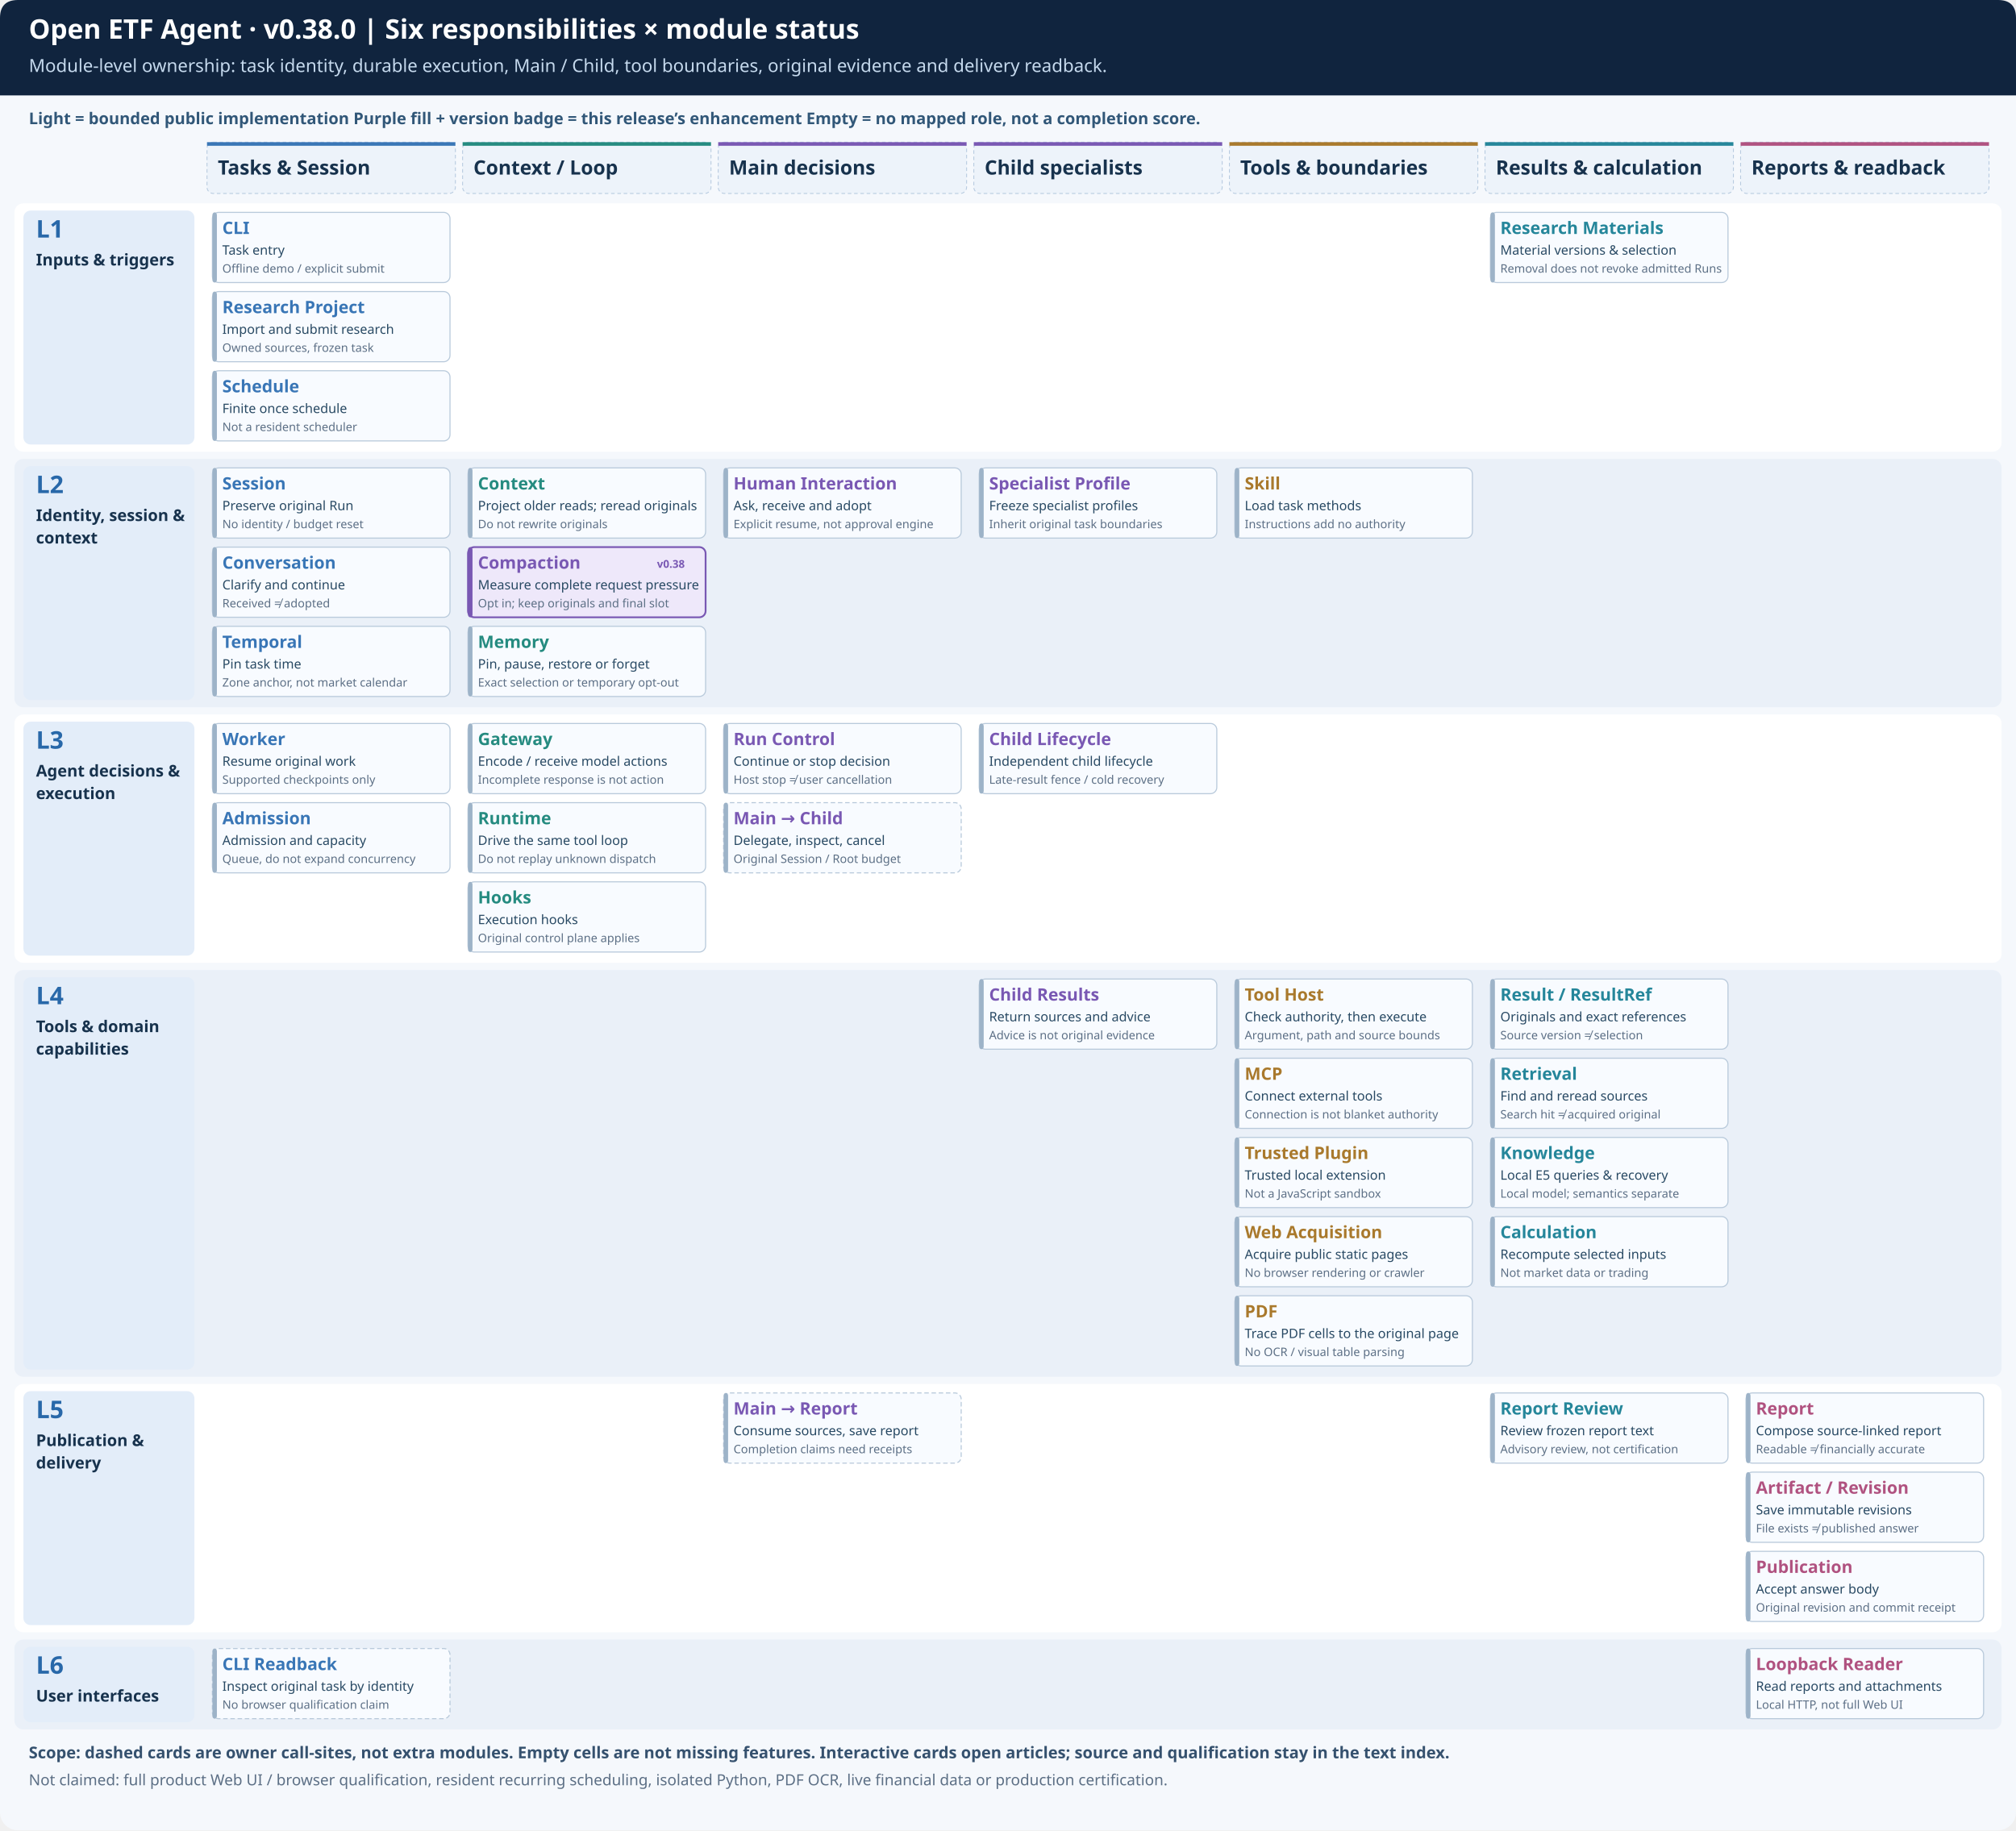
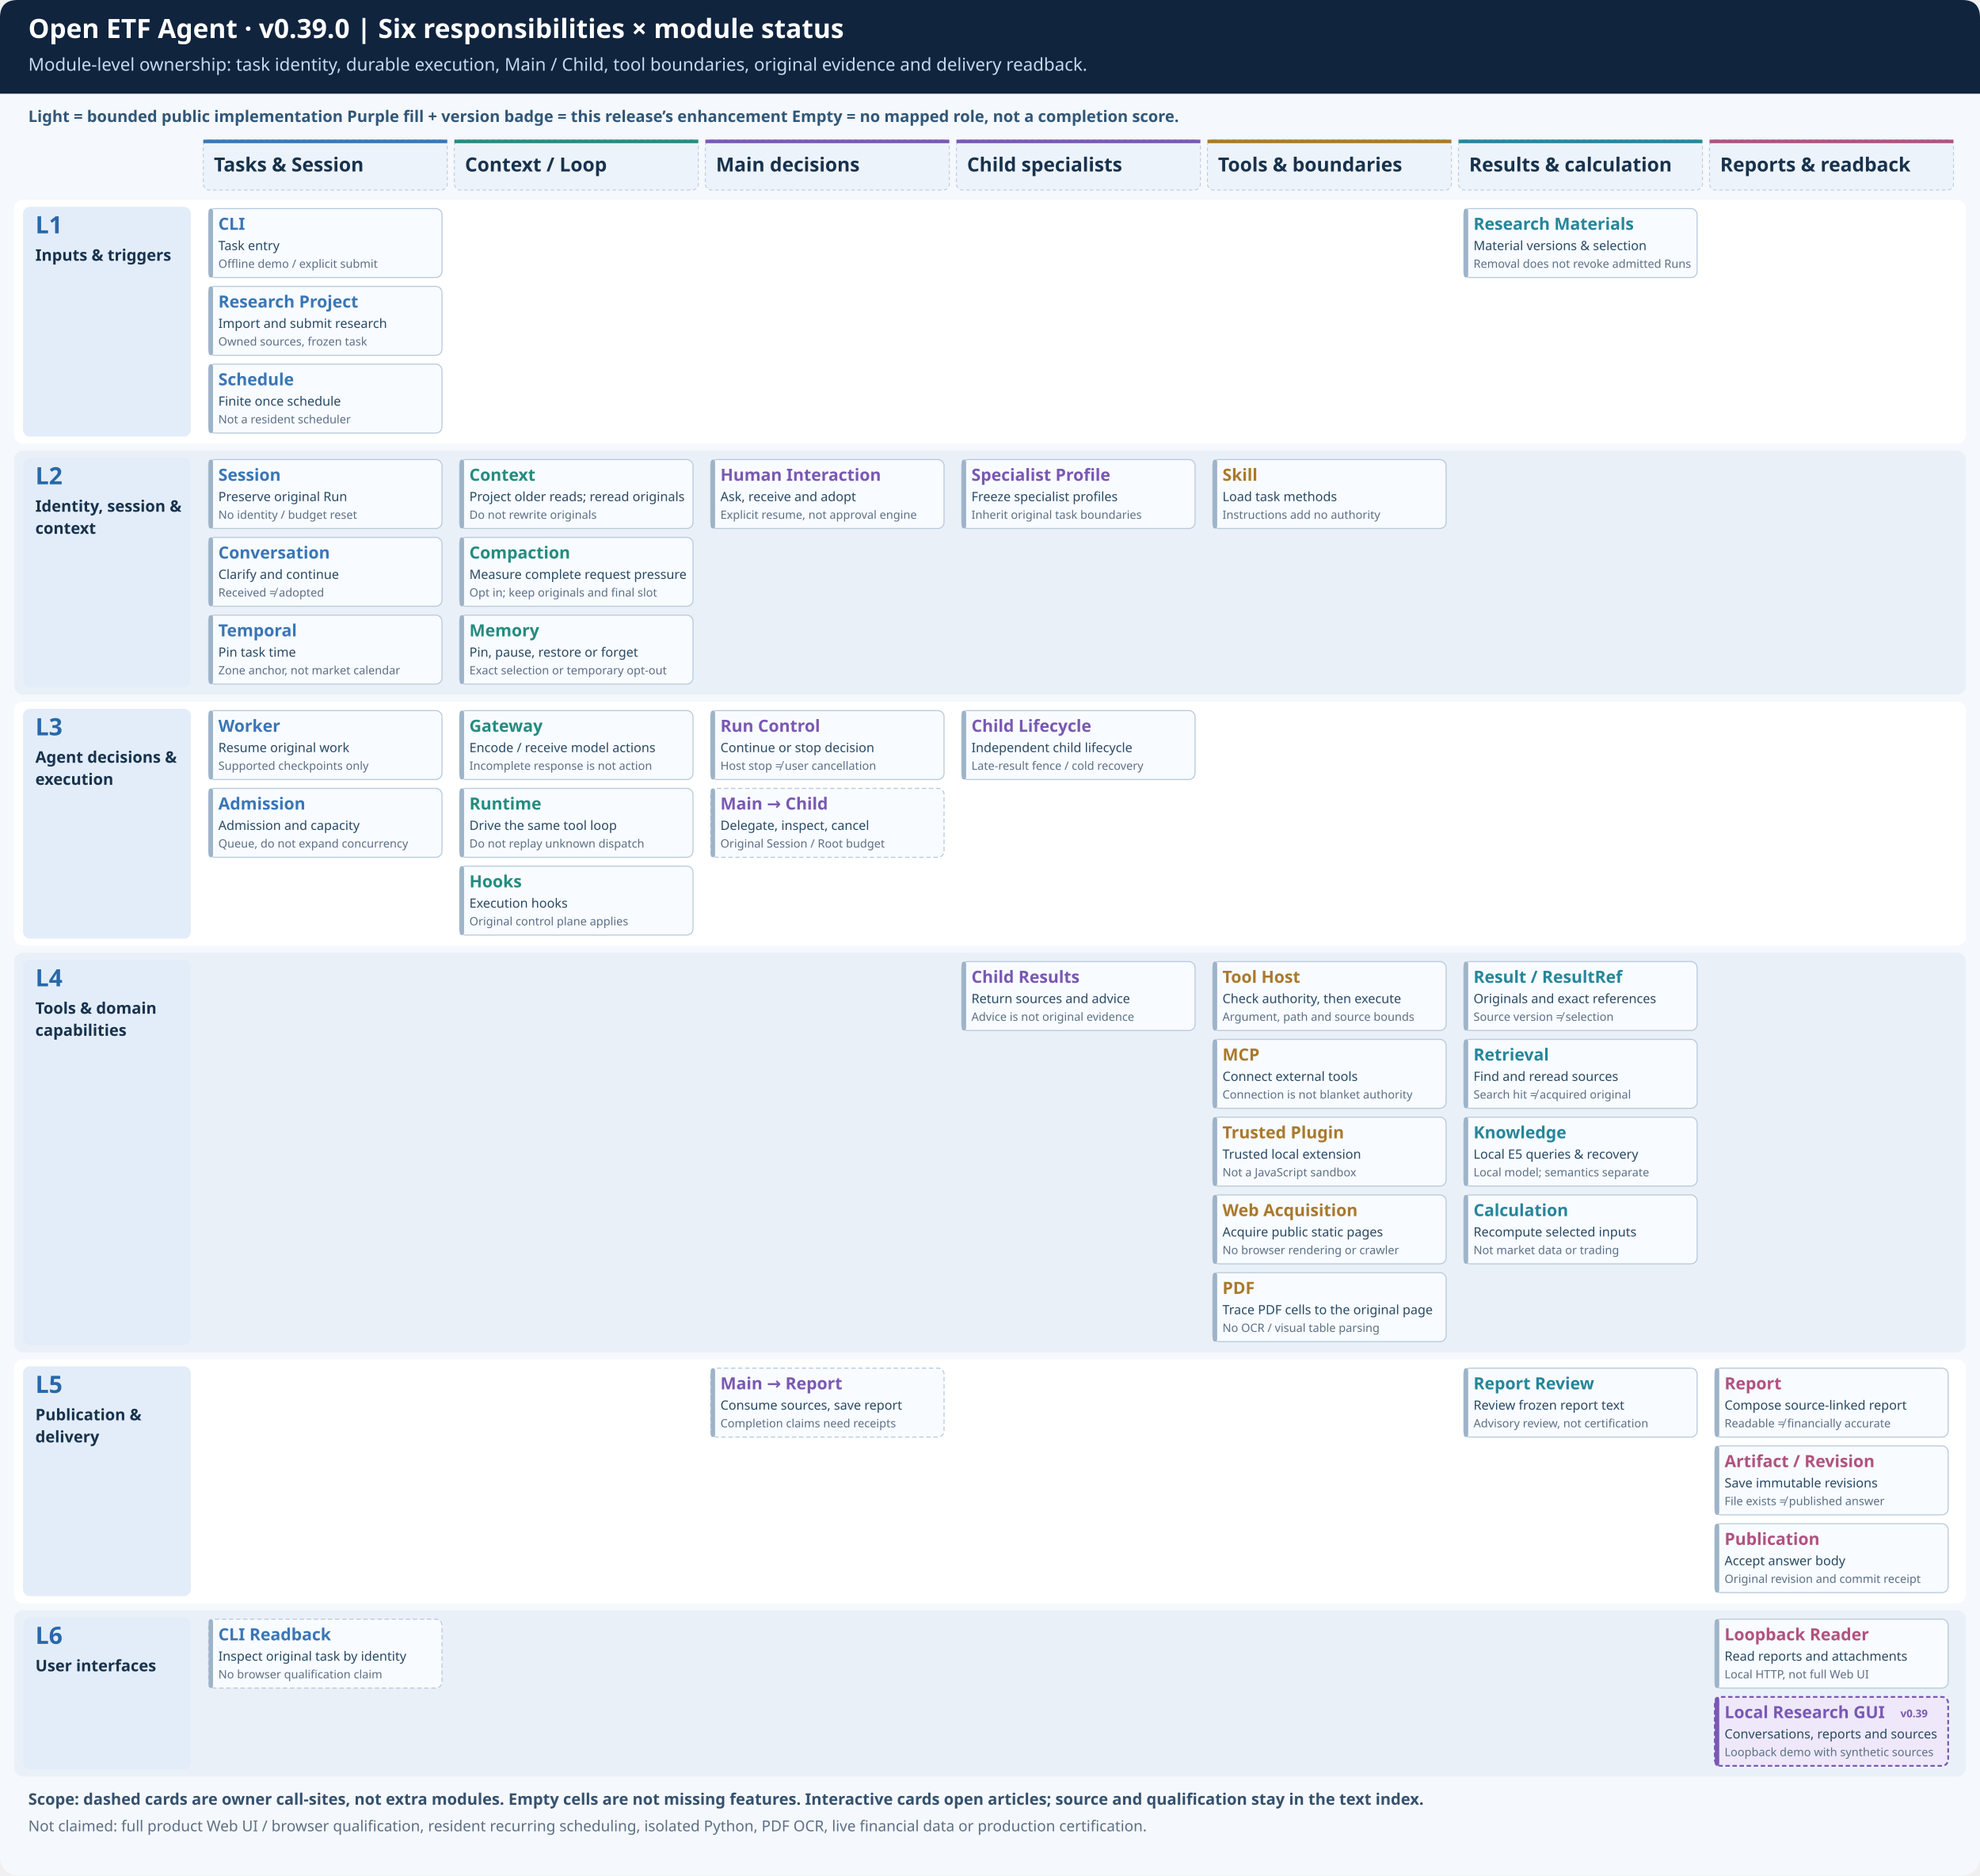
- <svg xmlns="http://www.w3.org/2000/svg" width="2240" height="2034" viewBox="0 0 2240 2034" role="img" aria-labelledby="title desc">
-   <rect width="2240" height="2034" rx="20" fill="#f5f8fc" />
+ <svg xmlns="http://www.w3.org/2000/svg" width="2240" height="2122" viewBox="0 0 2240 2122" role="img" aria-labelledby="title desc">
+   <rect width="2240" height="2122" rx="20" fill="#f5f8fc" />
  <path d="M20 0h2200q20 0 20 20v86H0V20Q0 0 20 0" fill="#10243e" />
  <g font-family="system-ui, sans-serif">
-     <text x="32" y="43" font-size="30" fill="#fff" font-weight="700">Open ETF Agent · v0.38.0 | Six responsibilities × module status</text>
+     <text x="32" y="43" font-size="30" fill="#fff" font-weight="700">Open ETF Agent · v0.39.0 | Six responsibilities × module status</text>
    <text x="32" y="80" font-size="20" fill="#c5d9ed" font-weight="400">Module-level ownership: task identity, durable execution, Main / Child, tool boundaries, original evidence and delivery readback.</text>
    <text x="32" y="138" font-size="18" fill="#315778" font-weight="600">Light = bounded public implementation   Purple fill + version badge = this release’s enhancement   Empty = no mapped role, not a completion score.</text>
    <rect x="230" y="158" width="276" height="57" rx="7" fill="#edf3fa" stroke="#b8cbe0" stroke-dasharray="4 3" />
    <rect x="230" y="158" width="276" height="4" fill="#3976b6" />
    <text x="242" y="194" font-size="22" fill="#17324d" font-weight="700">Tasks &amp; Session</text>
    <rect x="514" y="158" width="276" height="57" rx="7" fill="#edf3fa" stroke="#b8cbe0" stroke-dasharray="4 3" />
    <rect x="514" y="158" width="276" height="4" fill="#258b80" />
    <text x="526" y="194" font-size="22" fill="#17324d" font-weight="700">Context / Loop</text>
    <rect x="798" y="158" width="276" height="57" rx="7" fill="#edf3fa" stroke="#b8cbe0" stroke-dasharray="4 3" />
    <rect x="798" y="158" width="276" height="4" fill="#7958b3" />
    <text x="810" y="194" font-size="22" fill="#17324d" font-weight="700">Main decisions</text>
    <rect x="1082" y="158" width="276" height="57" rx="7" fill="#edf3fa" stroke="#b8cbe0" stroke-dasharray="4 3" />
    <rect x="1082" y="158" width="276" height="4" fill="#7958b3" />
    <text x="1094" y="194" font-size="22" fill="#17324d" font-weight="700">Child specialists</text>
    <rect x="1366" y="158" width="276" height="57" rx="7" fill="#edf3fa" stroke="#b8cbe0" stroke-dasharray="4 3" />
    <rect x="1366" y="158" width="276" height="4" fill="#a9792c" />
    <text x="1378" y="194" font-size="22" fill="#17324d" font-weight="700">Tools &amp; boundaries</text>
    <rect x="1650" y="158" width="276" height="57" rx="7" fill="#edf3fa" stroke="#b8cbe0" stroke-dasharray="4 3" />
    <rect x="1650" y="158" width="276" height="4" fill="#25869a" />
    <text x="1662" y="194" font-size="22" fill="#17324d" font-weight="700">Results &amp; calculation</text>
    <rect x="1934" y="158" width="276" height="57" rx="7" fill="#edf3fa" stroke="#b8cbe0" stroke-dasharray="4 3" />
    <rect x="1934" y="158" width="276" height="4" fill="#b05280" />
    <text x="1946" y="194" font-size="22" fill="#17324d" font-weight="700">Reports &amp; readback</text>
    <rect x="16" y="226" width="2208" height="276" rx="10" fill="#ffffff" />
    <rect x="26" y="234" width="190" height="260" rx="8" fill="#e3edf9" />
    <text x="40" y="264" font-size="27" fill="#2868a9" font-weight="700">L1</text>
    <text x="40" y="295" font-size="18" fill="#17324d" font-weight="700">Inputs &amp; triggers</text>
    <a href="https://hpoenixf.com/eff-agent-article/en/articles/agent-in-15-minutes" target="_blank" rel="noopener noreferrer">
      <rect x="236" y="236" width="264" height="78" rx="7" fill="#f8fbff" stroke="#b9cadb" stroke-width="1.2" />
      <rect x="236" y="236" width="5" height="78" rx="3" fill="#9db3c8" />
      <text x="247" y="260" font-size="19" fill="#3976b6" font-weight="700">CLI</text>
      <text x="247" y="283" font-size="14.5" fill="#284963" font-weight="500">Task entry</text>
      <text x="247" y="303" font-size="13" fill="#5c6f85" font-weight="400">Offline demo / explicit submit</text>
    </a>
    <a href="https://hpoenixf.com/eff-agent-article/en/articles/open-etf-agent-research-project-workshop" target="_blank" rel="noopener noreferrer">
      <rect x="236" y="324" width="264" height="78" rx="7" fill="#f8fbff" stroke="#b9cadb" stroke-width="1.2" />
      <rect x="236" y="324" width="5" height="78" rx="3" fill="#9db3c8" />
      <text x="247" y="348" font-size="19" fill="#3976b6" font-weight="700">Research Project</text>
      <text x="247" y="371" font-size="14.5" fill="#284963" font-weight="500">Import and submit research</text>
      <text x="247" y="391" font-size="13" fill="#5c6f85" font-weight="400">Owned sources, frozen task</text>
    </a>
    <a href="https://hpoenixf.com/eff-agent-article/en/articles/agent-autonomous-scheduled-research" target="_blank" rel="noopener noreferrer">
      <rect x="236" y="412" width="264" height="78" rx="7" fill="#f8fbff" stroke="#b9cadb" stroke-width="1.2" />
      <rect x="236" y="412" width="5" height="78" rx="3" fill="#9db3c8" />
      <text x="247" y="436" font-size="19" fill="#3976b6" font-weight="700">Schedule</text>
      <text x="247" y="459" font-size="14.5" fill="#284963" font-weight="500">Finite once schedule</text>
      <text x="247" y="479" font-size="13" fill="#5c6f85" font-weight="400">Not a resident scheduler</text>
    </a>
    <a href="https://hpoenixf.com/eff-agent-article/en/articles/agent-research-assets-identity-version-lifecycle" target="_blank" rel="noopener noreferrer">
      <rect x="1656" y="236" width="264" height="78" rx="7" fill="#f8fbff" stroke="#b9cadb" stroke-width="1.2" />
      <rect x="1656" y="236" width="5" height="78" rx="3" fill="#9db3c8" />
      <text x="1667" y="260" font-size="19" fill="#25869a" font-weight="700">Research Materials</text>
      <text x="1667" y="283" font-size="14.5" fill="#284963" font-weight="500">Material versions &amp; selection</text>
      <text x="1667" y="303" font-size="13" fill="#5c6f85" font-weight="400">Removal does not revoke admitted Runs</text>
    </a>
    <rect x="16" y="510" width="2208" height="276" rx="10" fill="#eaf0f8" />
    <rect x="26" y="518" width="190" height="260" rx="8" fill="#e3edf9" />
    <text x="40" y="548" font-size="27" fill="#2868a9" font-weight="700">L2</text>
    <text x="40" y="579" font-size="18" fill="#17324d" font-weight="700">Identity, session &amp;</text>
    <text x="40" y="604" font-size="18" fill="#17324d" font-weight="700">context</text>
    <a href="https://hpoenixf.com/eff-agent-article/en/articles/agent-task-session-run-worker-schedule" target="_blank" rel="noopener noreferrer">
      <rect x="236" y="520" width="264" height="78" rx="7" fill="#f8fbff" stroke="#b9cadb" stroke-width="1.2" />
      <rect x="236" y="520" width="5" height="78" rx="3" fill="#9db3c8" />
      <text x="247" y="544" font-size="19" fill="#3976b6" font-weight="700">Session</text>
      <text x="247" y="567" font-size="14.5" fill="#284963" font-weight="500">Preserve original Run</text>
      <text x="247" y="587" font-size="13" fill="#5c6f85" font-weight="400">No identity / budget reset</text>
    </a>
    <a href="https://hpoenixf.com/eff-agent-article/en/articles/agent-conversation-admission-task-continuation" target="_blank" rel="noopener noreferrer">
      <rect x="236" y="608" width="264" height="78" rx="7" fill="#f8fbff" stroke="#b9cadb" stroke-width="1.2" />
      <rect x="236" y="608" width="5" height="78" rx="3" fill="#9db3c8" />
      <text x="247" y="632" font-size="19" fill="#3976b6" font-weight="700">Conversation</text>
      <text x="247" y="655" font-size="14.5" fill="#284963" font-weight="500">Clarify and continue</text>
      <text x="247" y="675" font-size="13" fill="#5c6f85" font-weight="400">Received ≠ adopted</text>
    </a>
    <a href="https://hpoenixf.com/eff-agent-article/en/articles/agent-temporal-semantics-market-calendar" target="_blank" rel="noopener noreferrer">
      <rect x="236" y="696" width="264" height="78" rx="7" fill="#f8fbff" stroke="#b9cadb" stroke-width="1.2" />
      <rect x="236" y="696" width="5" height="78" rx="3" fill="#9db3c8" />
      <text x="247" y="720" font-size="19" fill="#3976b6" font-weight="700">Temporal</text>
      <text x="247" y="743" font-size="14.5" fill="#284963" font-weight="500">Pin task time</text>
      <text x="247" y="763" font-size="13" fill="#5c6f85" font-weight="400">Zone anchor, not market calendar</text>
    </a>
    <a href="https://hpoenixf.com/eff-agent-article/en/articles/agent-context-governance-actions" target="_blank" rel="noopener noreferrer">
      <rect x="520" y="520" width="264" height="78" rx="7" fill="#f8fbff" stroke="#b9cadb" stroke-width="1.2" />
      <rect x="520" y="520" width="5" height="78" rx="3" fill="#9db3c8" />
      <text x="531" y="544" font-size="19" fill="#258b80" font-weight="700">Context</text>
      <text x="531" y="567" font-size="14.5" fill="#284963" font-weight="500">Project older reads; reread originals</text>
      <text x="531" y="587" font-size="13" fill="#5c6f85" font-weight="400">Do not rewrite originals</text>
    </a>
    <a href="https://hpoenixf.com/eff-agent-article/en/articles/agent-main-run-context-compaction" target="_blank" rel="noopener noreferrer">
-       <rect x="520" y="608" width="264" height="78" rx="7" fill="#eee8fa" stroke="#7958b3" stroke-width="2" />
-       <rect x="520" y="608" width="5" height="78" rx="3" fill="#7958b3" />
-       <text x="531" y="632" font-size="19" fill="#7958b3" font-weight="700">Compaction</text>
+       <rect x="520" y="608" width="264" height="78" rx="7" fill="#f8fbff" stroke="#b9cadb" stroke-width="1.2" />
+       <rect x="520" y="608" width="5" height="78" rx="3" fill="#9db3c8" />
+       <text x="531" y="632" font-size="19" fill="#258b80" font-weight="700">Compaction</text>
      <text x="531" y="655" font-size="14.5" fill="#284963" font-weight="500">Measure complete request pressure</text>
      <text x="531" y="675" font-size="13" fill="#5c6f85" font-weight="400">Opt in; keep originals and final slot</text>
-       <text x="730" y="631" font-size="12" fill="#7958b3" font-weight="700">v0.38</text>
    </a>
    <a href="https://hpoenixf.com/eff-agent-article/en/articles/026-agent-memory-forget-durable-effects" target="_blank" rel="noopener noreferrer">
      <rect x="520" y="696" width="264" height="78" rx="7" fill="#f8fbff" stroke="#b9cadb" stroke-width="1.2" />
      <rect x="520" y="696" width="5" height="78" rx="3" fill="#9db3c8" />
      <text x="531" y="720" font-size="19" fill="#258b80" font-weight="700">Memory</text>
      <text x="531" y="743" font-size="14.5" fill="#284963" font-weight="500">Pin, pause, restore or forget</text>
      <text x="531" y="763" font-size="13" fill="#5c6f85" font-weight="400">Exact selection or temporary opt-out</text>
    </a>
    <a href="https://hpoenixf.com/eff-agent-article/en/articles/agent-durable-human-interaction-response-adoption" target="_blank" rel="noopener noreferrer">
      <rect x="804" y="520" width="264" height="78" rx="7" fill="#f8fbff" stroke="#b9cadb" stroke-width="1.2" />
      <rect x="804" y="520" width="5" height="78" rx="3" fill="#9db3c8" />
      <text x="815" y="544" font-size="19" fill="#7958b3" font-weight="700">Human Interaction</text>
      <text x="815" y="567" font-size="14.5" fill="#284963" font-weight="500">Ask, receive and adopt</text>
      <text x="815" y="587" font-size="13" fill="#5c6f85" font-weight="400">Explicit resume, not approval engine</text>
    </a>
    <a href="https://hpoenixf.com/eff-agent-article/en/articles/agent-custom-expert-from-prompt-to-recovery" target="_blank" rel="noopener noreferrer">
      <rect x="1088" y="520" width="264" height="78" rx="7" fill="#f8fbff" stroke="#b9cadb" stroke-width="1.2" />
      <rect x="1088" y="520" width="5" height="78" rx="3" fill="#9db3c8" />
      <text x="1099" y="544" font-size="19" fill="#7958b3" font-weight="700">Specialist Profile</text>
      <text x="1099" y="567" font-size="14.5" fill="#284963" font-weight="500">Freeze specialist profiles</text>
      <text x="1099" y="587" font-size="13" fill="#5c6f85" font-weight="400">Inherit original task boundaries</text>
    </a>
    <a href="https://hpoenixf.com/eff-agent-article/en/articles/agent-skill-from-markdown-to-callable-research" target="_blank" rel="noopener noreferrer">
      <rect x="1372" y="520" width="264" height="78" rx="7" fill="#f8fbff" stroke="#b9cadb" stroke-width="1.2" />
      <rect x="1372" y="520" width="5" height="78" rx="3" fill="#9db3c8" />
      <text x="1383" y="544" font-size="19" fill="#a9792c" font-weight="700">Skill</text>
      <text x="1383" y="567" font-size="14.5" fill="#284963" font-weight="500">Load task methods</text>
      <text x="1383" y="587" font-size="13" fill="#5c6f85" font-weight="400">Instructions add no authority</text>
    </a>
    <rect x="16" y="794" width="2208" height="276" rx="10" fill="#ffffff" />
    <rect x="26" y="802" width="190" height="260" rx="8" fill="#e3edf9" />
    <text x="40" y="832" font-size="27" fill="#2868a9" font-weight="700">L3</text>
    <text x="40" y="863" font-size="18" fill="#17324d" font-weight="700">Agent decisions &amp;</text>
    <text x="40" y="888" font-size="18" fill="#17324d" font-weight="700">execution</text>
    <a href="https://hpoenixf.com/eff-agent-article/en/articles/open-etf-agent-v010-system-design" target="_blank" rel="noopener noreferrer">
      <rect x="236" y="804" width="264" height="78" rx="7" fill="#f8fbff" stroke="#b9cadb" stroke-width="1.2" />
      <rect x="236" y="804" width="5" height="78" rx="3" fill="#9db3c8" />
      <text x="247" y="828" font-size="19" fill="#3976b6" font-weight="700">Worker</text>
      <text x="247" y="851" font-size="14.5" fill="#284963" font-weight="500">Resume original work</text>
      <text x="247" y="871" font-size="13" fill="#5c6f85" font-weight="400">Supported checkpoints only</text>
    </a>
    <a href="https://hpoenixf.com/eff-agent-article/en/articles/agent-provider-admission-capacity-lease" target="_blank" rel="noopener noreferrer">
      <rect x="236" y="892" width="264" height="78" rx="7" fill="#f8fbff" stroke="#b9cadb" stroke-width="1.2" />
      <rect x="236" y="892" width="5" height="78" rx="3" fill="#9db3c8" />
      <text x="247" y="916" font-size="19" fill="#3976b6" font-weight="700">Admission</text>
      <text x="247" y="939" font-size="14.5" fill="#284963" font-weight="500">Admission and capacity</text>
      <text x="247" y="959" font-size="13" fill="#5c6f85" font-weight="400">Queue, do not expand concurrency</text>
    </a>
    <a href="https://hpoenixf.com/eff-agent-article/en/articles/agent-provider-architecture-and-admission" target="_blank" rel="noopener noreferrer">
      <rect x="520" y="804" width="264" height="78" rx="7" fill="#f8fbff" stroke="#b9cadb" stroke-width="1.2" />
      <rect x="520" y="804" width="5" height="78" rx="3" fill="#9db3c8" />
      <text x="531" y="828" font-size="19" fill="#258b80" font-weight="700">Gateway</text>
      <text x="531" y="851" font-size="14.5" fill="#284963" font-weight="500">Encode / receive model actions</text>
      <text x="531" y="871" font-size="13" fill="#5c6f85" font-weight="400">Incomplete response is not action</text>
    </a>
    <a href="https://hpoenixf.com/eff-agent-article/en/articles/etf-agent-model-harness-research-loop" target="_blank" rel="noopener noreferrer">
      <rect x="520" y="892" width="264" height="78" rx="7" fill="#f8fbff" stroke="#b9cadb" stroke-width="1.2" />
      <rect x="520" y="892" width="5" height="78" rx="3" fill="#9db3c8" />
      <text x="531" y="916" font-size="19" fill="#258b80" font-weight="700">Runtime</text>
      <text x="531" y="939" font-size="14.5" fill="#284963" font-weight="500">Drive the same tool loop</text>
      <text x="531" y="959" font-size="13" fill="#5c6f85" font-weight="400">Do not replay unknown dispatch</text>
    </a>
    <a href="https://hpoenixf.com/eff-agent-article/en/articles/agent-multi-ecosystem-hook-execution" target="_blank" rel="noopener noreferrer">
      <rect x="520" y="980" width="264" height="78" rx="7" fill="#f8fbff" stroke="#b9cadb" stroke-width="1.2" />
      <rect x="520" y="980" width="5" height="78" rx="3" fill="#9db3c8" />
      <text x="531" y="1004" font-size="19" fill="#258b80" font-weight="700">Hooks</text>
      <text x="531" y="1027" font-size="14.5" fill="#284963" font-weight="500">Execution hooks</text>
      <text x="531" y="1047" font-size="13" fill="#5c6f85" font-weight="400">Original control plane applies</text>
    </a>
    <a href="https://hpoenixf.com/eff-agent-article/en/articles/agent-veto-authority-and-run-termination" target="_blank" rel="noopener noreferrer">
      <rect x="804" y="804" width="264" height="78" rx="7" fill="#f8fbff" stroke="#b9cadb" stroke-width="1.2" />
      <rect x="804" y="804" width="5" height="78" rx="3" fill="#9db3c8" />
      <text x="815" y="828" font-size="19" fill="#7958b3" font-weight="700">Run Control</text>
      <text x="815" y="851" font-size="14.5" fill="#284963" font-weight="500">Continue or stop decision</text>
      <text x="815" y="871" font-size="13" fill="#5c6f85" font-weight="400">Host stop ≠ user cancellation</text>
    </a>
    <a href="https://hpoenixf.com/eff-agent-article/en/articles/agent-subagent-context-specialization" target="_blank" rel="noopener noreferrer">
      <rect x="804" y="892" width="264" height="78" rx="7" fill="#f8fbff" stroke="#b9cadb" stroke-width="1.2" stroke-dasharray="5 3" />
      <rect x="804" y="892" width="5" height="78" rx="3" fill="#9db3c8" />
      <text x="815" y="916" font-size="19" fill="#7958b3" font-weight="700">Main → Child</text>
      <text x="815" y="939" font-size="14.5" fill="#284963" font-weight="500">Delegate, inspect, cancel</text>
      <text x="815" y="959" font-size="13" fill="#5c6f85" font-weight="400">Original Session / Root budget</text>
    </a>
    <a href="https://hpoenixf.com/eff-agent-article/en/articles/agent-subagent-context-specialization" target="_blank" rel="noopener noreferrer">
      <rect x="1088" y="804" width="264" height="78" rx="7" fill="#f8fbff" stroke="#b9cadb" stroke-width="1.2" />
      <rect x="1088" y="804" width="5" height="78" rx="3" fill="#9db3c8" />
      <text x="1099" y="828" font-size="19" fill="#7958b3" font-weight="700">Child Lifecycle</text>
      <text x="1099" y="851" font-size="14.5" fill="#284963" font-weight="500">Independent child lifecycle</text>
      <text x="1099" y="871" font-size="13" fill="#5c6f85" font-weight="400">Late-result fence / cold recovery</text>
    </a>
    <rect x="16" y="1078" width="2208" height="452" rx="10" fill="#eaf0f8" />
    <rect x="26" y="1086" width="190" height="436" rx="8" fill="#e3edf9" />
    <text x="40" y="1116" font-size="27" fill="#2868a9" font-weight="700">L4</text>
    <text x="40" y="1147" font-size="18" fill="#17324d" font-weight="700">Tools &amp; domain</text>
    <text x="40" y="1172" font-size="18" fill="#17324d" font-weight="700">capabilities</text>
    <a href="https://hpoenixf.com/eff-agent-article/en/articles/agent-subagent-contribution-evidence" target="_blank" rel="noopener noreferrer">
      <rect x="1088" y="1088" width="264" height="78" rx="7" fill="#f8fbff" stroke="#b9cadb" stroke-width="1.2" />
      <rect x="1088" y="1088" width="5" height="78" rx="3" fill="#9db3c8" />
      <text x="1099" y="1112" font-size="19" fill="#7958b3" font-weight="700">Child Results</text>
      <text x="1099" y="1135" font-size="14.5" fill="#284963" font-weight="500">Return sources and advice</text>
      <text x="1099" y="1155" font-size="13" fill="#5c6f85" font-weight="400">Advice is not original evidence</text>
    </a>
    <a href="https://hpoenixf.com/eff-agent-article/en/articles/agent-tool-lifecycle-and-model-input" target="_blank" rel="noopener noreferrer">
      <rect x="1372" y="1088" width="264" height="78" rx="7" fill="#f8fbff" stroke="#b9cadb" stroke-width="1.2" />
      <rect x="1372" y="1088" width="5" height="78" rx="3" fill="#9db3c8" />
      <text x="1383" y="1112" font-size="19" fill="#a9792c" font-weight="700">Tool Host</text>
      <text x="1383" y="1135" font-size="14.5" fill="#284963" font-weight="500">Check authority, then execute</text>
      <text x="1383" y="1155" font-size="13" fill="#5c6f85" font-weight="400">Argument, path and source bounds</text>
    </a>
    <a href="https://hpoenixf.com/eff-agent-article/en/articles/mcp-host-from-discovery-to-consumption" target="_blank" rel="noopener noreferrer">
      <rect x="1372" y="1176" width="264" height="78" rx="7" fill="#f8fbff" stroke="#b9cadb" stroke-width="1.2" />
      <rect x="1372" y="1176" width="5" height="78" rx="3" fill="#9db3c8" />
      <text x="1383" y="1200" font-size="19" fill="#a9792c" font-weight="700">MCP</text>
      <text x="1383" y="1223" font-size="14.5" fill="#284963" font-weight="500">Connect external tools</text>
      <text x="1383" y="1243" font-size="13" fill="#5c6f85" font-weight="400">Connection is not blanket authority</text>
    </a>
    <a href="https://hpoenixf.com/eff-agent-article/en/articles/020-agent-extension-host-smartphone" target="_blank" rel="noopener noreferrer">
      <rect x="1372" y="1264" width="264" height="78" rx="7" fill="#f8fbff" stroke="#b9cadb" stroke-width="1.2" />
      <rect x="1372" y="1264" width="5" height="78" rx="3" fill="#9db3c8" />
      <text x="1383" y="1288" font-size="19" fill="#a9792c" font-weight="700">Trusted Plugin</text>
      <text x="1383" y="1311" font-size="14.5" fill="#284963" font-weight="500">Trusted local extension</text>
      <text x="1383" y="1331" font-size="13" fill="#5c6f85" font-weight="400">Not a JavaScript sandbox</text>
    </a>
    <a href="https://hpoenixf.com/eff-agent-article/en/articles/021-agent-web-research-from-search-to-deep-reading" target="_blank" rel="noopener noreferrer">
      <rect x="1372" y="1352" width="264" height="78" rx="7" fill="#f8fbff" stroke="#b9cadb" stroke-width="1.2" />
      <rect x="1372" y="1352" width="5" height="78" rx="3" fill="#9db3c8" />
      <text x="1383" y="1376" font-size="19" fill="#a9792c" font-weight="700">Web Acquisition</text>
      <text x="1383" y="1399" font-size="14.5" fill="#284963" font-weight="500">Acquire public static pages</text>
      <text x="1383" y="1419" font-size="13" fill="#5c6f85" font-weight="400">No browser rendering or crawler</text>
    </a>
    <a href="https://hpoenixf.com/eff-agent-article/en/articles/024-agent-pdf-from-text-to-evidence" target="_blank" rel="noopener noreferrer">
      <rect x="1372" y="1440" width="264" height="78" rx="7" fill="#f8fbff" stroke="#b9cadb" stroke-width="1.2" />
      <rect x="1372" y="1440" width="5" height="78" rx="3" fill="#9db3c8" />
      <text x="1383" y="1464" font-size="19" fill="#a9792c" font-weight="700">PDF</text>
      <text x="1383" y="1487" font-size="14.5" fill="#284963" font-weight="500">Trace PDF cells to the original page</text>
      <text x="1383" y="1507" font-size="13" fill="#5c6f85" font-weight="400">No OCR / visual table parsing</text>
    </a>
    <a href="https://hpoenixf.com/eff-agent-article/en/articles/tool-results-outside-model-context" target="_blank" rel="noopener noreferrer">
      <rect x="1656" y="1088" width="264" height="78" rx="7" fill="#f8fbff" stroke="#b9cadb" stroke-width="1.2" />
      <rect x="1656" y="1088" width="5" height="78" rx="3" fill="#9db3c8" />
      <text x="1667" y="1112" font-size="19" fill="#25869a" font-weight="700">Result / ResultRef</text>
      <text x="1667" y="1135" font-size="14.5" fill="#284963" font-weight="500">Originals and exact references</text>
      <text x="1667" y="1155" font-size="13" fill="#5c6f85" font-weight="400">Source version ≠ selection</text>
    </a>
    <a href="https://hpoenixf.com/eff-agent-article/en/articles/agent-knowledge-retrieval-end-to-end" target="_blank" rel="noopener noreferrer">
      <rect x="1656" y="1176" width="264" height="78" rx="7" fill="#f8fbff" stroke="#b9cadb" stroke-width="1.2" />
      <rect x="1656" y="1176" width="5" height="78" rx="3" fill="#9db3c8" />
      <text x="1667" y="1200" font-size="19" fill="#25869a" font-weight="700">Retrieval</text>
      <text x="1667" y="1223" font-size="14.5" fill="#284963" font-weight="500">Find and reread sources</text>
      <text x="1667" y="1243" font-size="13" fill="#5c6f85" font-weight="400">Search hit ≠ acquired original</text>
    </a>
    <a href="https://hpoenixf.com/eff-agent-article/en/articles/agent-knowledge-retrieval-end-to-end" target="_blank" rel="noopener noreferrer">
      <rect x="1656" y="1264" width="264" height="78" rx="7" fill="#f8fbff" stroke="#b9cadb" stroke-width="1.2" />
      <rect x="1656" y="1264" width="5" height="78" rx="3" fill="#9db3c8" />
      <text x="1667" y="1288" font-size="19" fill="#25869a" font-weight="700">Knowledge</text>
      <text x="1667" y="1311" font-size="14.5" fill="#284963" font-weight="500">Local E5 queries &amp; recovery</text>
      <text x="1667" y="1331" font-size="13" fill="#5c6f85" font-weight="400">Local model; semantics separate</text>
    </a>
    <a href="https://hpoenixf.com/eff-agent-article/en/articles/open-etf-agent-v010-system-design" target="_blank" rel="noopener noreferrer">
      <rect x="1656" y="1352" width="264" height="78" rx="7" fill="#f8fbff" stroke="#b9cadb" stroke-width="1.2" />
      <rect x="1656" y="1352" width="5" height="78" rx="3" fill="#9db3c8" />
      <text x="1667" y="1376" font-size="19" fill="#25869a" font-weight="700">Calculation</text>
      <text x="1667" y="1399" font-size="14.5" fill="#284963" font-weight="500">Recompute selected inputs</text>
      <text x="1667" y="1419" font-size="13" fill="#5c6f85" font-weight="400">Not market data or trading</text>
    </a>
    <rect x="16" y="1538" width="2208" height="276" rx="10" fill="#ffffff" />
    <rect x="26" y="1546" width="190" height="260" rx="8" fill="#e3edf9" />
    <text x="40" y="1576" font-size="27" fill="#2868a9" font-weight="700">L5</text>
    <text x="40" y="1607" font-size="18" fill="#17324d" font-weight="700">Publication &amp;</text>
    <text x="40" y="1632" font-size="18" fill="#17324d" font-weight="700">delivery</text>
    <a href="https://hpoenixf.com/eff-agent-article/en/articles/open-etf-agent-v01-first-readable-report" target="_blank" rel="noopener noreferrer">
      <rect x="804" y="1548" width="264" height="78" rx="7" fill="#f8fbff" stroke="#b9cadb" stroke-width="1.2" stroke-dasharray="5 3" />
      <rect x="804" y="1548" width="5" height="78" rx="3" fill="#9db3c8" />
      <text x="815" y="1572" font-size="19" fill="#7958b3" font-weight="700">Main → Report</text>
      <text x="815" y="1595" font-size="14.5" fill="#284963" font-weight="500">Consume sources, save report</text>
      <text x="815" y="1615" font-size="13" fill="#5c6f85" font-weight="400">Completion claims need receipts</text>
    </a>
    <a href="https://hpoenixf.com/eff-agent-article/en/articles/open-etf-agent-report-review-workshop" target="_blank" rel="noopener noreferrer">
      <rect x="1656" y="1548" width="264" height="78" rx="7" fill="#f8fbff" stroke="#b9cadb" stroke-width="1.2" />
      <rect x="1656" y="1548" width="5" height="78" rx="3" fill="#9db3c8" />
      <text x="1667" y="1572" font-size="19" fill="#25869a" font-weight="700">Report Review</text>
      <text x="1667" y="1595" font-size="14.5" fill="#284963" font-weight="500">Review frozen report text</text>
      <text x="1667" y="1615" font-size="13" fill="#5c6f85" font-weight="400">Advisory review, not certification</text>
    </a>
    <a href="https://hpoenixf.com/eff-agent-article/en/articles/open-etf-agent-v01-first-readable-report" target="_blank" rel="noopener noreferrer">
      <rect x="1940" y="1548" width="264" height="78" rx="7" fill="#f8fbff" stroke="#b9cadb" stroke-width="1.2" />
      <rect x="1940" y="1548" width="5" height="78" rx="3" fill="#9db3c8" />
      <text x="1951" y="1572" font-size="19" fill="#b05280" font-weight="700">Report</text>
      <text x="1951" y="1595" font-size="14.5" fill="#284963" font-weight="500">Compose source-linked report</text>
      <text x="1951" y="1615" font-size="13" fill="#5c6f85" font-weight="400">Readable ≠ financially accurate</text>
    </a>
    <a href="https://hpoenixf.com/eff-agent-article/en/articles/agent-artifact-version-access-sharing" target="_blank" rel="noopener noreferrer">
      <rect x="1940" y="1636" width="264" height="78" rx="7" fill="#f8fbff" stroke="#b9cadb" stroke-width="1.2" />
      <rect x="1940" y="1636" width="5" height="78" rx="3" fill="#9db3c8" />
      <text x="1951" y="1660" font-size="19" fill="#b05280" font-weight="700">Artifact / Revision</text>
      <text x="1951" y="1683" font-size="14.5" fill="#284963" font-weight="500">Save immutable revisions</text>
      <text x="1951" y="1703" font-size="13" fill="#5c6f85" font-weight="400">File exists ≠ published answer</text>
    </a>
    <a href="https://hpoenixf.com/eff-agent-article/en/articles/019-agent-answer-publication" target="_blank" rel="noopener noreferrer">
      <rect x="1940" y="1724" width="264" height="78" rx="7" fill="#f8fbff" stroke="#b9cadb" stroke-width="1.2" />
      <rect x="1940" y="1724" width="5" height="78" rx="3" fill="#9db3c8" />
      <text x="1951" y="1748" font-size="19" fill="#b05280" font-weight="700">Publication</text>
      <text x="1951" y="1771" font-size="14.5" fill="#284963" font-weight="500">Accept answer body</text>
      <text x="1951" y="1791" font-size="13" fill="#5c6f85" font-weight="400">Original revision and commit receipt</text>
    </a>
-     <rect x="16" y="1822" width="2208" height="100" rx="10" fill="#eaf0f8" />
-     <rect x="26" y="1830" width="190" height="84" rx="8" fill="#e3edf9" />
+     <rect x="16" y="1822" width="2208" height="188" rx="10" fill="#eaf0f8" />
+     <rect x="26" y="1830" width="190" height="172" rx="8" fill="#e3edf9" />
    <text x="40" y="1860" font-size="27" fill="#2868a9" font-weight="700">L6</text>
    <text x="40" y="1891" font-size="18" fill="#17324d" font-weight="700">User interfaces</text>
    <a href="https://hpoenixf.com/eff-agent-article/en/articles/open-etf-agent-v01-first-readable-report" target="_blank" rel="noopener noreferrer">
      <rect x="236" y="1832" width="264" height="78" rx="7" fill="#f8fbff" stroke="#b9cadb" stroke-width="1.2" stroke-dasharray="5 3" />
      <rect x="236" y="1832" width="5" height="78" rx="3" fill="#9db3c8" />
      <text x="247" y="1856" font-size="19" fill="#3976b6" font-weight="700">CLI Readback</text>
      <text x="247" y="1879" font-size="14.5" fill="#284963" font-weight="500">Inspect original task by identity</text>
      <text x="247" y="1899" font-size="13" fill="#5c6f85" font-weight="400">No browser qualification claim</text>
    </a>
    <a href="https://hpoenixf.com/eff-agent-article/en/articles/open-etf-agent-v010-system-design" target="_blank" rel="noopener noreferrer">
      <rect x="1940" y="1832" width="264" height="78" rx="7" fill="#f8fbff" stroke="#b9cadb" stroke-width="1.2" />
      <rect x="1940" y="1832" width="5" height="78" rx="3" fill="#9db3c8" />
      <text x="1951" y="1856" font-size="19" fill="#b05280" font-weight="700">Loopback Reader</text>
      <text x="1951" y="1879" font-size="14.5" fill="#284963" font-weight="500">Read reports and attachments</text>
      <text x="1951" y="1899" font-size="13" fill="#5c6f85" font-weight="400">Local HTTP, not full Web UI</text>
    </a>
-     <text x="32" y="1954" font-size="18" fill="#35516e" font-weight="600">Scope: dashed cards are owner call-sites, not extra modules. Empty cells are not missing features. Interactive cards open articles; source and qualification stay in the text index.</text>
-     <text x="32" y="1984" font-size="17" fill="#5c6f85" font-weight="400">Not claimed: full product Web UI / browser qualification, resident recurring scheduling, isolated Python, PDF OCR, live financial data or production certification.</text>
+     <a href="https://hpoenixf.com/eff-agent-article/en/articles/agent-conversation-admission-task-continuation" target="_blank" rel="noopener noreferrer">
+       <rect x="1940" y="1920" width="264" height="78" rx="7" fill="#eee8fa" stroke="#7958b3" stroke-width="2" stroke-dasharray="5 3" />
+       <rect x="1940" y="1920" width="5" height="78" rx="3" fill="#7958b3" />
+       <text x="1951" y="1944" font-size="19" fill="#7958b3" font-weight="700">Local Research GUI</text>
+       <text x="1951" y="1967" font-size="14.5" fill="#284963" font-weight="500">Conversations, reports and sources</text>
+       <text x="1951" y="1987" font-size="13" fill="#5c6f85" font-weight="400">Loopback demo with synthetic sources</text>
+       <text x="2150" y="1943" font-size="12" fill="#7958b3" font-weight="700">v0.39</text>
+     </a>
+     <text x="32" y="2042" font-size="18" fill="#35516e" font-weight="600">Scope: dashed cards are owner call-sites, not extra modules. Empty cells are not missing features. Interactive cards open articles; source and qualification stay in the text index.</text>
+     <text x="32" y="2072" font-size="17" fill="#5c6f85" font-weight="400">Not claimed: full product Web UI / browser qualification, resident recurring scheduling, isolated Python, PDF OCR, live financial data or production certification.</text>
  </g>
</svg>
